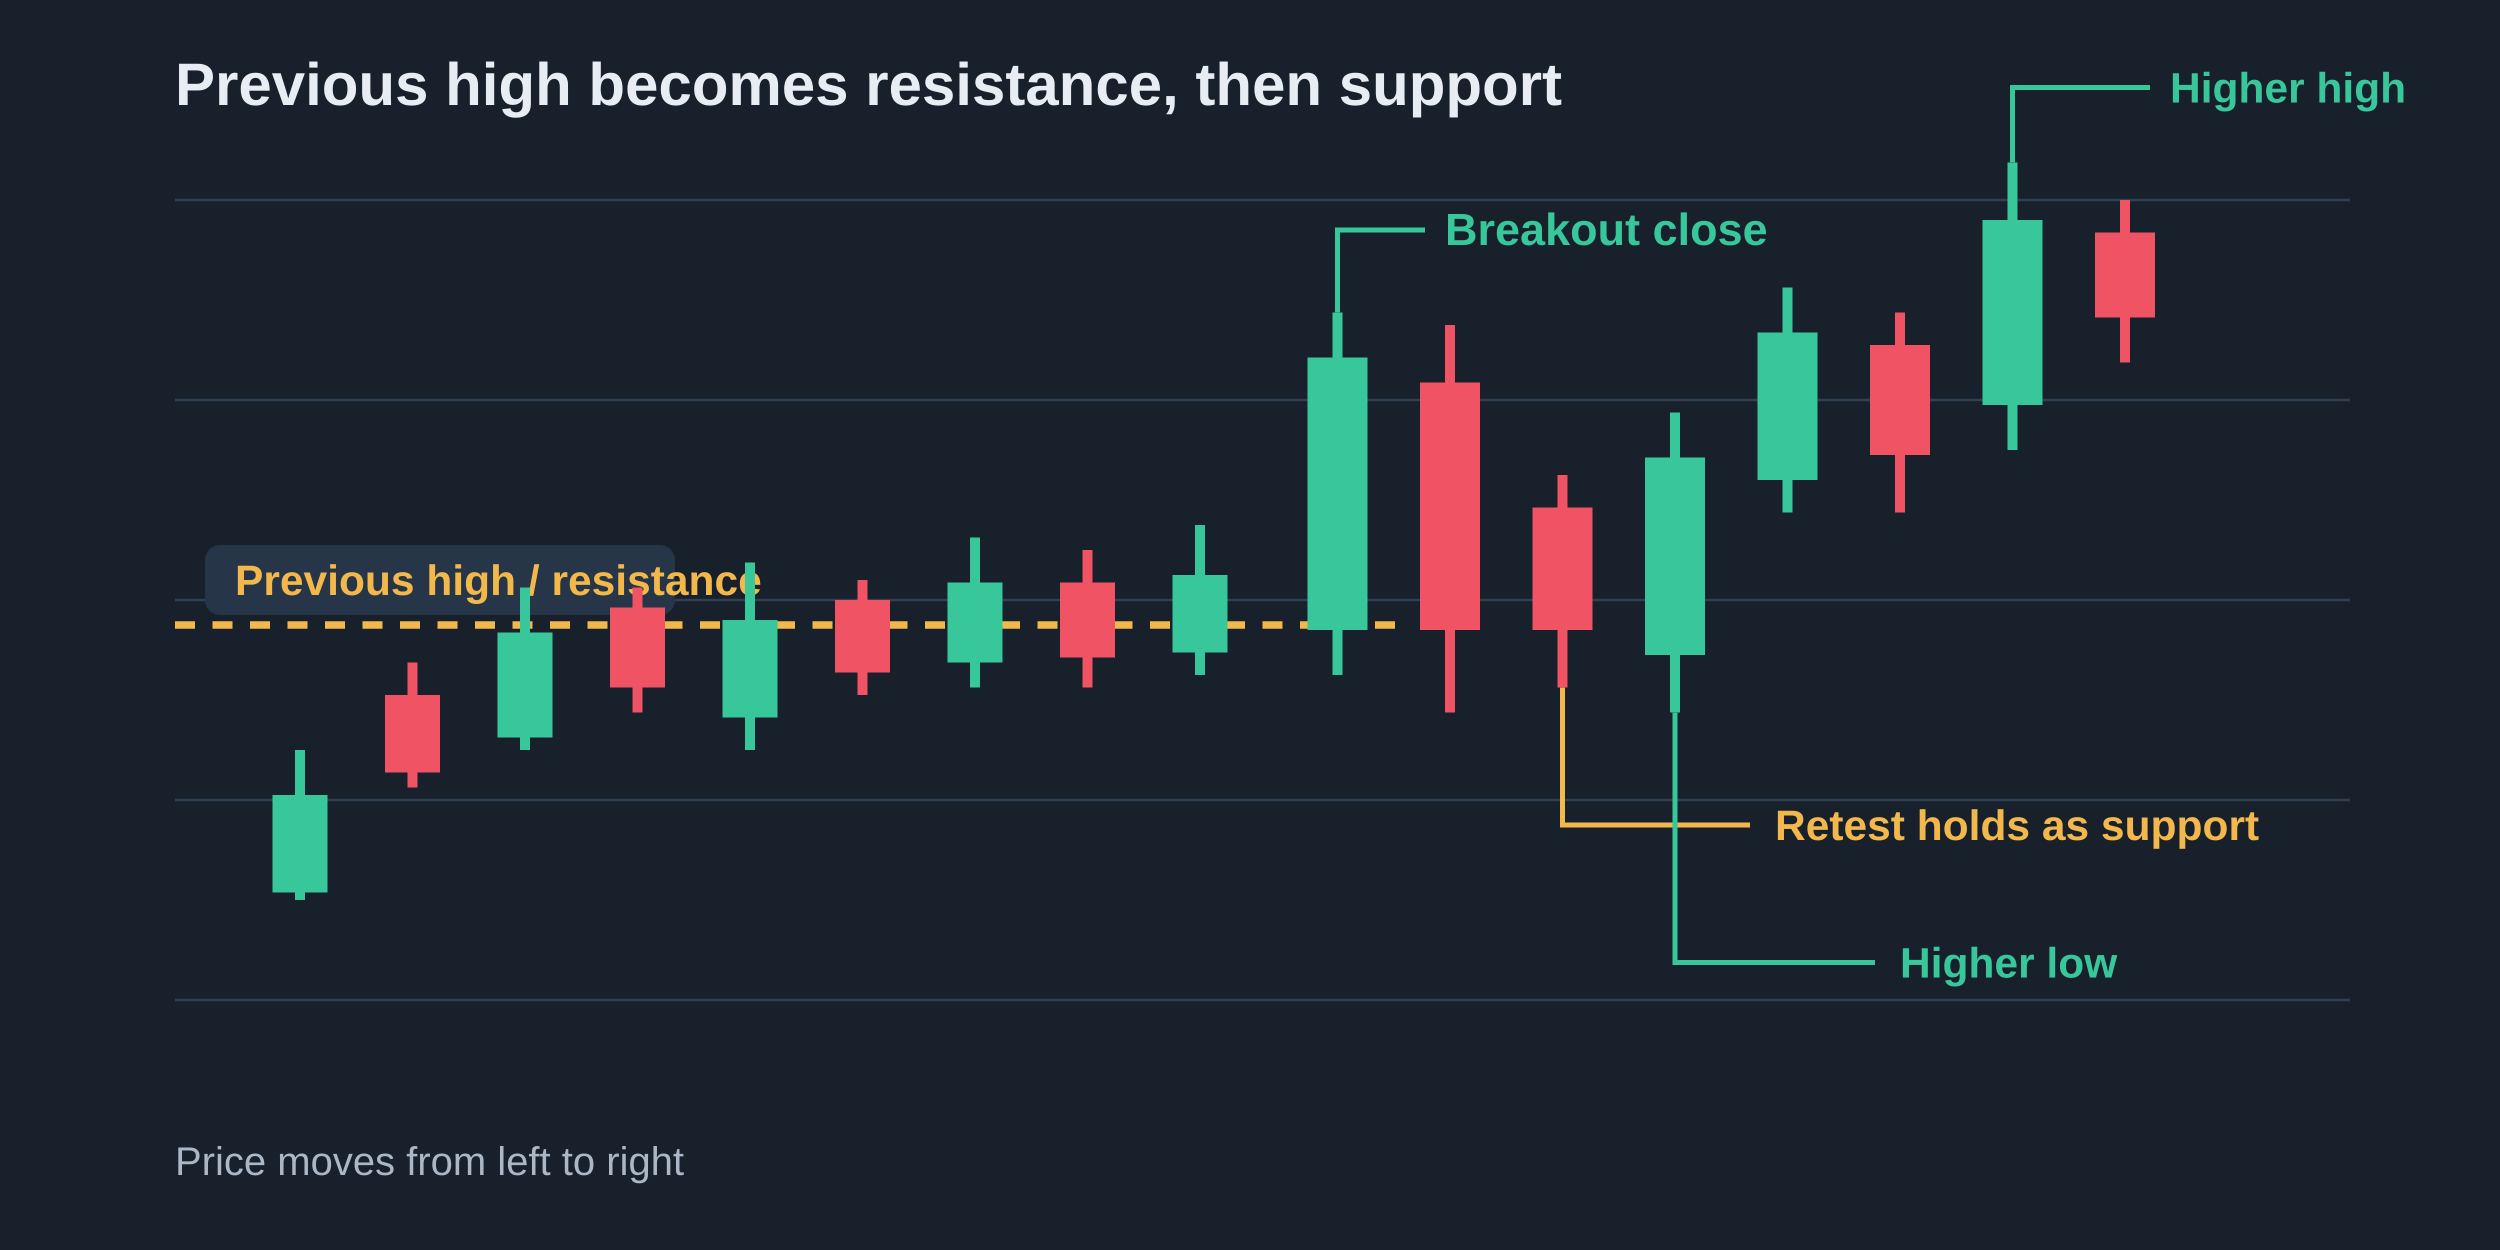
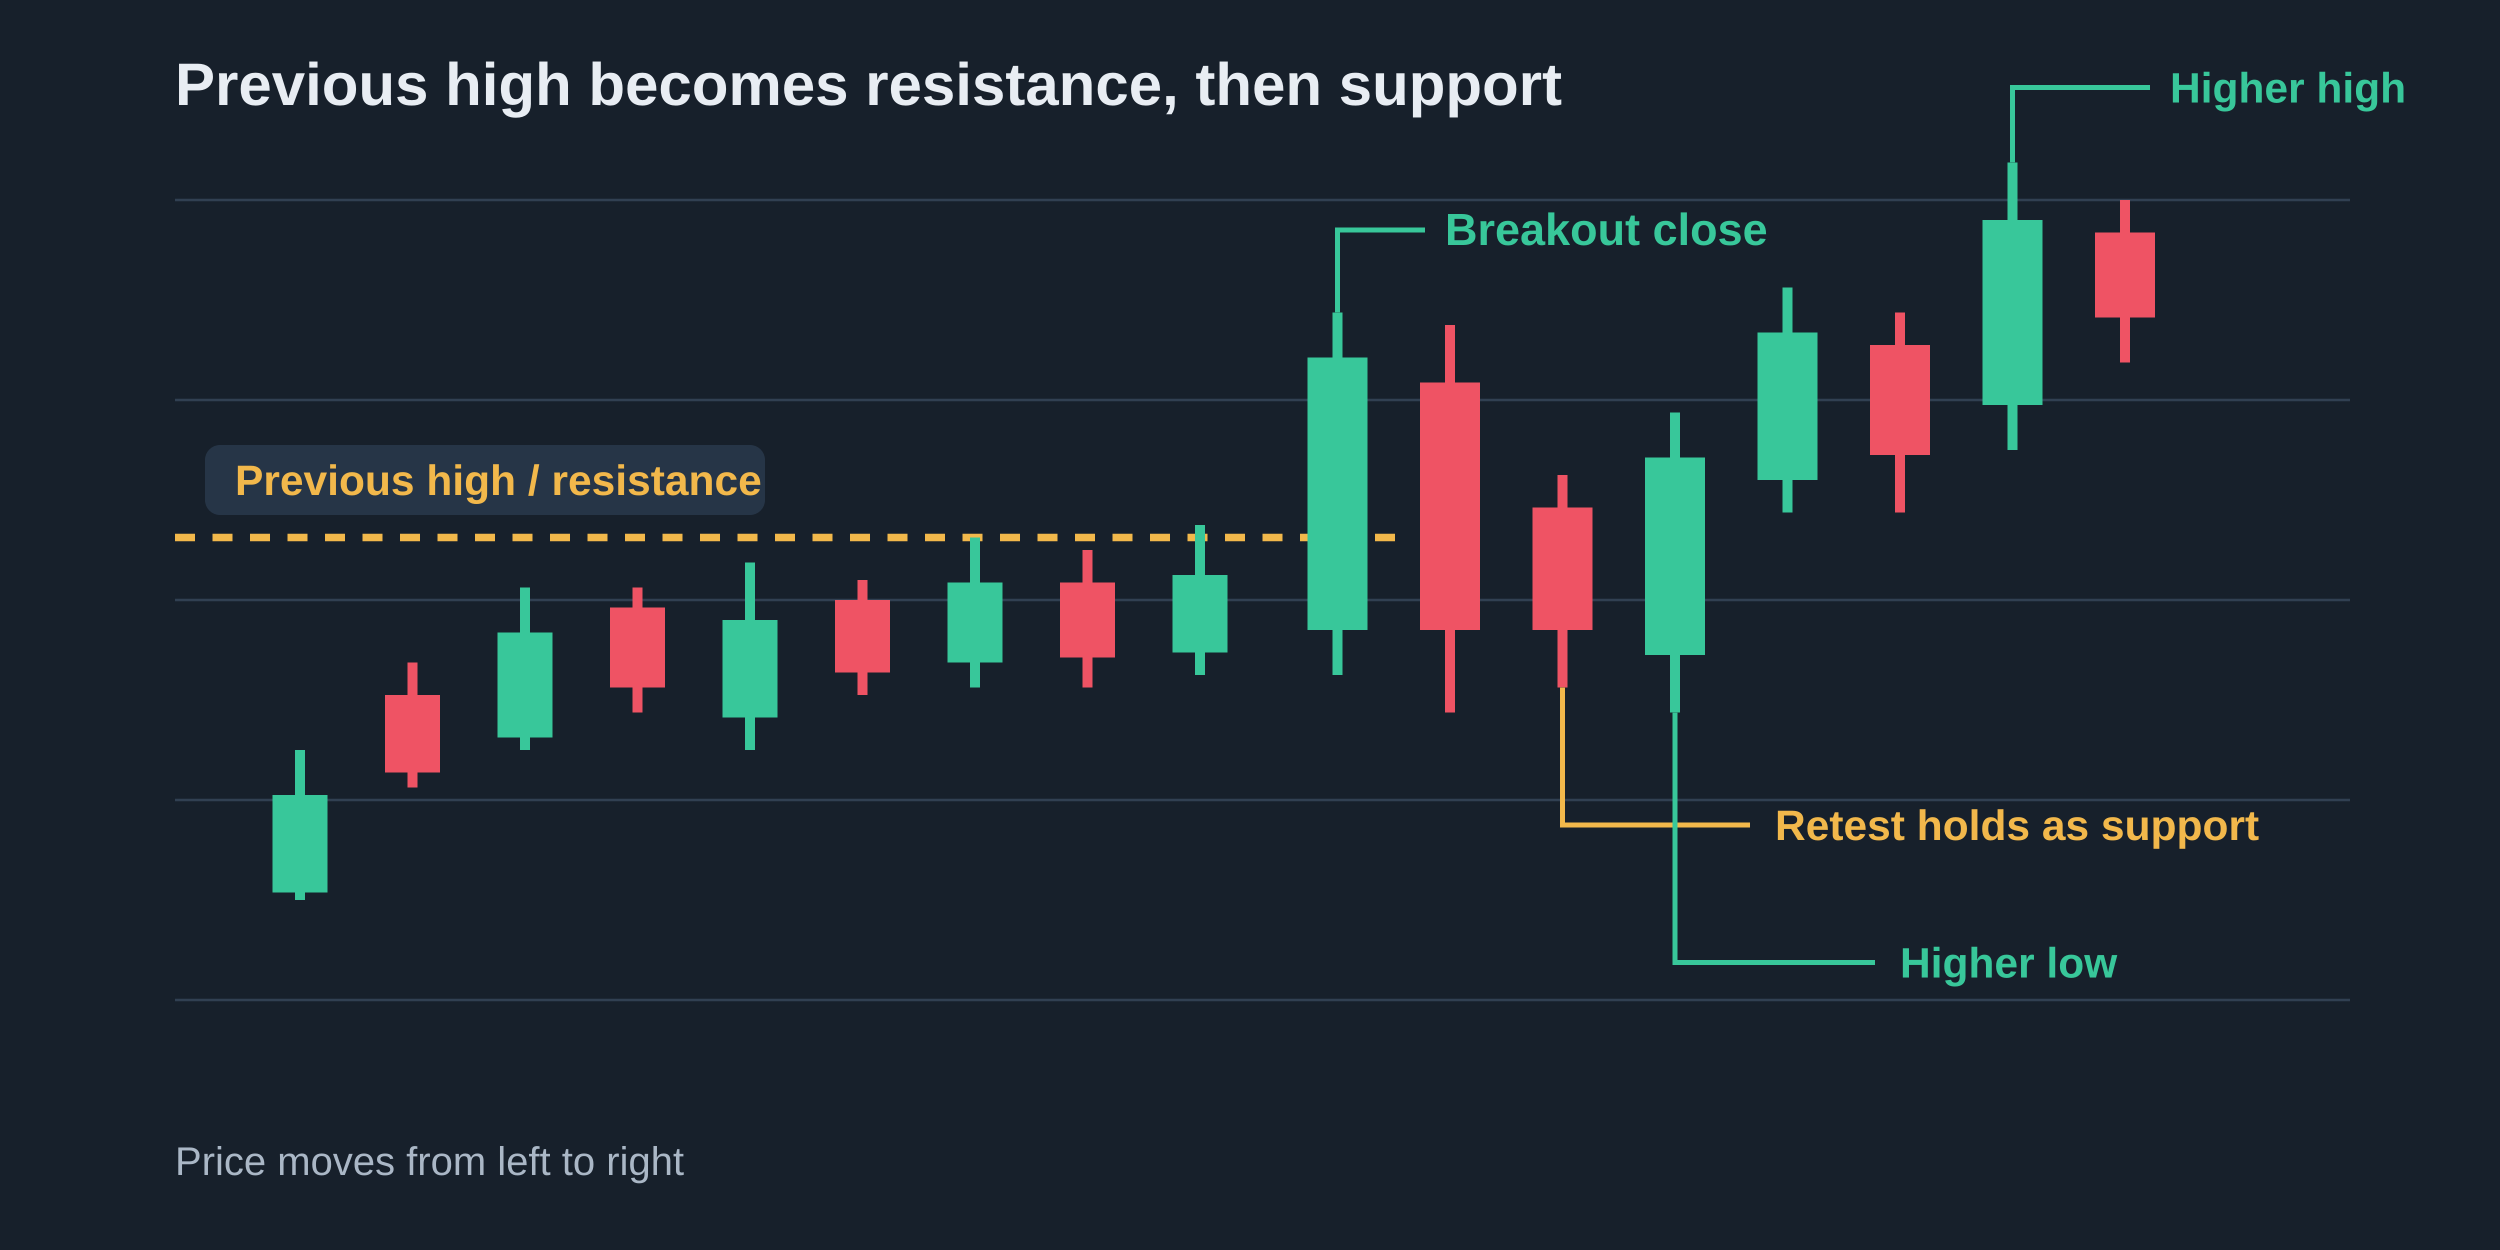
<svg xmlns="http://www.w3.org/2000/svg" viewBox="0 0 1000 500" role="img" aria-labelledby="title desc">
  <rect width="1000" height="500" fill="#17202b" />
  <g stroke="#314052" stroke-width="1">
    <line x1="70" y1="80" x2="940" y2="80" />
    <line x1="70" y1="160" x2="940" y2="160" />
    <line x1="70" y1="240" x2="940" y2="240" />
    <line x1="70" y1="320" x2="940" y2="320" />
    <line x1="70" y1="400" x2="940" y2="400" />
  </g>
  <g font-family="Arial, sans-serif" fill="#e8edf3">
    <text x="70" y="42" font-size="24" font-weight="700">Previous high becomes resistance, then support</text>
    <text x="70" y="470" font-size="16" fill="#aab7c6">Price moves from left to right</text>
  </g>
  <g stroke="#f2b84b" stroke-width="3" stroke-dasharray="8 7">
-     <line x1="70" y1="250" x2="565" y2="250" />
+     <line x1="70" y1="215" x2="565" y2="215" />
  </g>
  <g font-family="Arial, sans-serif" font-size="17" font-weight="700">
-     <rect x="82" y="218" width="188" height="28" rx="6" fill="#263547" />
-     <text x="94" y="238" fill="#f2b84b">Previous high / resistance</text>
+     <rect x="82" y="178" width="224" height="28" rx="6" fill="#263547" />
+     <text x="94" y="198" fill="#f2b84b">Previous high / resistance</text>
  </g>
  <g stroke-width="4">
    <g stroke="#38c79a" fill="#38c79a">
      <line x1="120" y1="360" x2="120" y2="300" />
      <rect x="111" y="320" width="18" height="35" />
    </g>
    <g stroke="#ef5364" fill="#ef5364">
      <line x1="165" y1="315" x2="165" y2="265" />
      <rect x="156" y="280" width="18" height="27" />
    </g>
    <g stroke="#38c79a" fill="#38c79a">
      <line x1="210" y1="300" x2="210" y2="235" />
      <rect x="201" y="255" width="18" height="38" />
    </g>
    <g stroke="#ef5364" fill="#ef5364">
      <line x1="255" y1="235" x2="255" y2="285" />
      <rect x="246" y="245" width="18" height="28" />
    </g>
    <g stroke="#38c79a" fill="#38c79a">
      <line x1="300" y1="300" x2="300" y2="225" />
      <rect x="291" y="250" width="18" height="35" />
    </g>
    <g stroke="#ef5364" fill="#ef5364">
      <line x1="345" y1="232" x2="345" y2="278" />
      <rect x="336" y="242" width="18" height="25" />
    </g>
    <g stroke="#38c79a" fill="#38c79a">
      <line x1="390" y1="275" x2="390" y2="215" />
      <rect x="381" y="235" width="18" height="28" />
    </g>
    <g stroke="#ef5364" fill="#ef5364">
      <line x1="435" y1="220" x2="435" y2="275" />
      <rect x="426" y="235" width="18" height="26" />
    </g>
    <g stroke="#38c79a" fill="#38c79a">
      <line x1="480" y1="270" x2="480" y2="210" />
      <rect x="471" y="232" width="18" height="27" />
    </g>
    <g stroke="#38c79a" fill="#38c79a">
      <line x1="535" y1="270" x2="535" y2="125" />
      <rect x="525" y="145" width="20" height="105" />
    </g>
  </g>
  <g font-family="Arial, sans-serif" font-size="18" font-weight="700">
    <path d="M535 125 L535 92 L570 92" fill="none" stroke="#38c79a" stroke-width="2" />
    <text x="578" y="98" fill="#38c79a">Breakout close</text>
  </g>
  <g stroke-width="4">
    <g stroke="#ef5364" fill="#ef5364">
      <line x1="580" y1="130" x2="580" y2="285" />
      <rect x="570" y="155" width="20" height="95" />
    </g>
    <g stroke="#ef5364" fill="#ef5364">
      <line x1="625" y1="190" x2="625" y2="275" />
      <rect x="615" y="205" width="20" height="45" />
    </g>
    <g stroke="#38c79a" fill="#38c79a">
      <line x1="670" y1="285" x2="670" y2="165" />
      <rect x="660" y="185" width="20" height="75" />
    </g>
    <g stroke="#38c79a" fill="#38c79a">
      <line x1="715" y1="205" x2="715" y2="115" />
      <rect x="705" y="135" width="20" height="55" />
    </g>
    <g stroke="#ef5364" fill="#ef5364">
      <line x1="760" y1="125" x2="760" y2="205" />
      <rect x="750" y="140" width="20" height="40" />
    </g>
    <g stroke="#38c79a" fill="#38c79a">
      <line x1="805" y1="180" x2="805" y2="65" />
      <rect x="795" y="90" width="20" height="70" />
    </g>
    <g stroke="#ef5364" fill="#ef5364">
      <line x1="850" y1="80" x2="850" y2="145" />
      <rect x="840" y="95" width="20" height="30" />
    </g>
  </g>
  <g font-family="Arial, sans-serif" font-size="17" font-weight="700">
    <path d="M625 275 L625 330 L700 330" fill="none" stroke="#f2b84b" stroke-width="2" />
    <text x="710" y="336" fill="#f2b84b">Retest holds as support</text>
    <path d="M670 285 L670 385 L750 385" fill="none" stroke="#38c79a" stroke-width="2" />
    <text x="760" y="391" fill="#38c79a">Higher low</text>
    <path d="M805 65 L805 35 L860 35" fill="none" stroke="#38c79a" stroke-width="2" />
    <text x="868" y="41" fill="#38c79a">Higher high</text>
  </g>
</svg>
